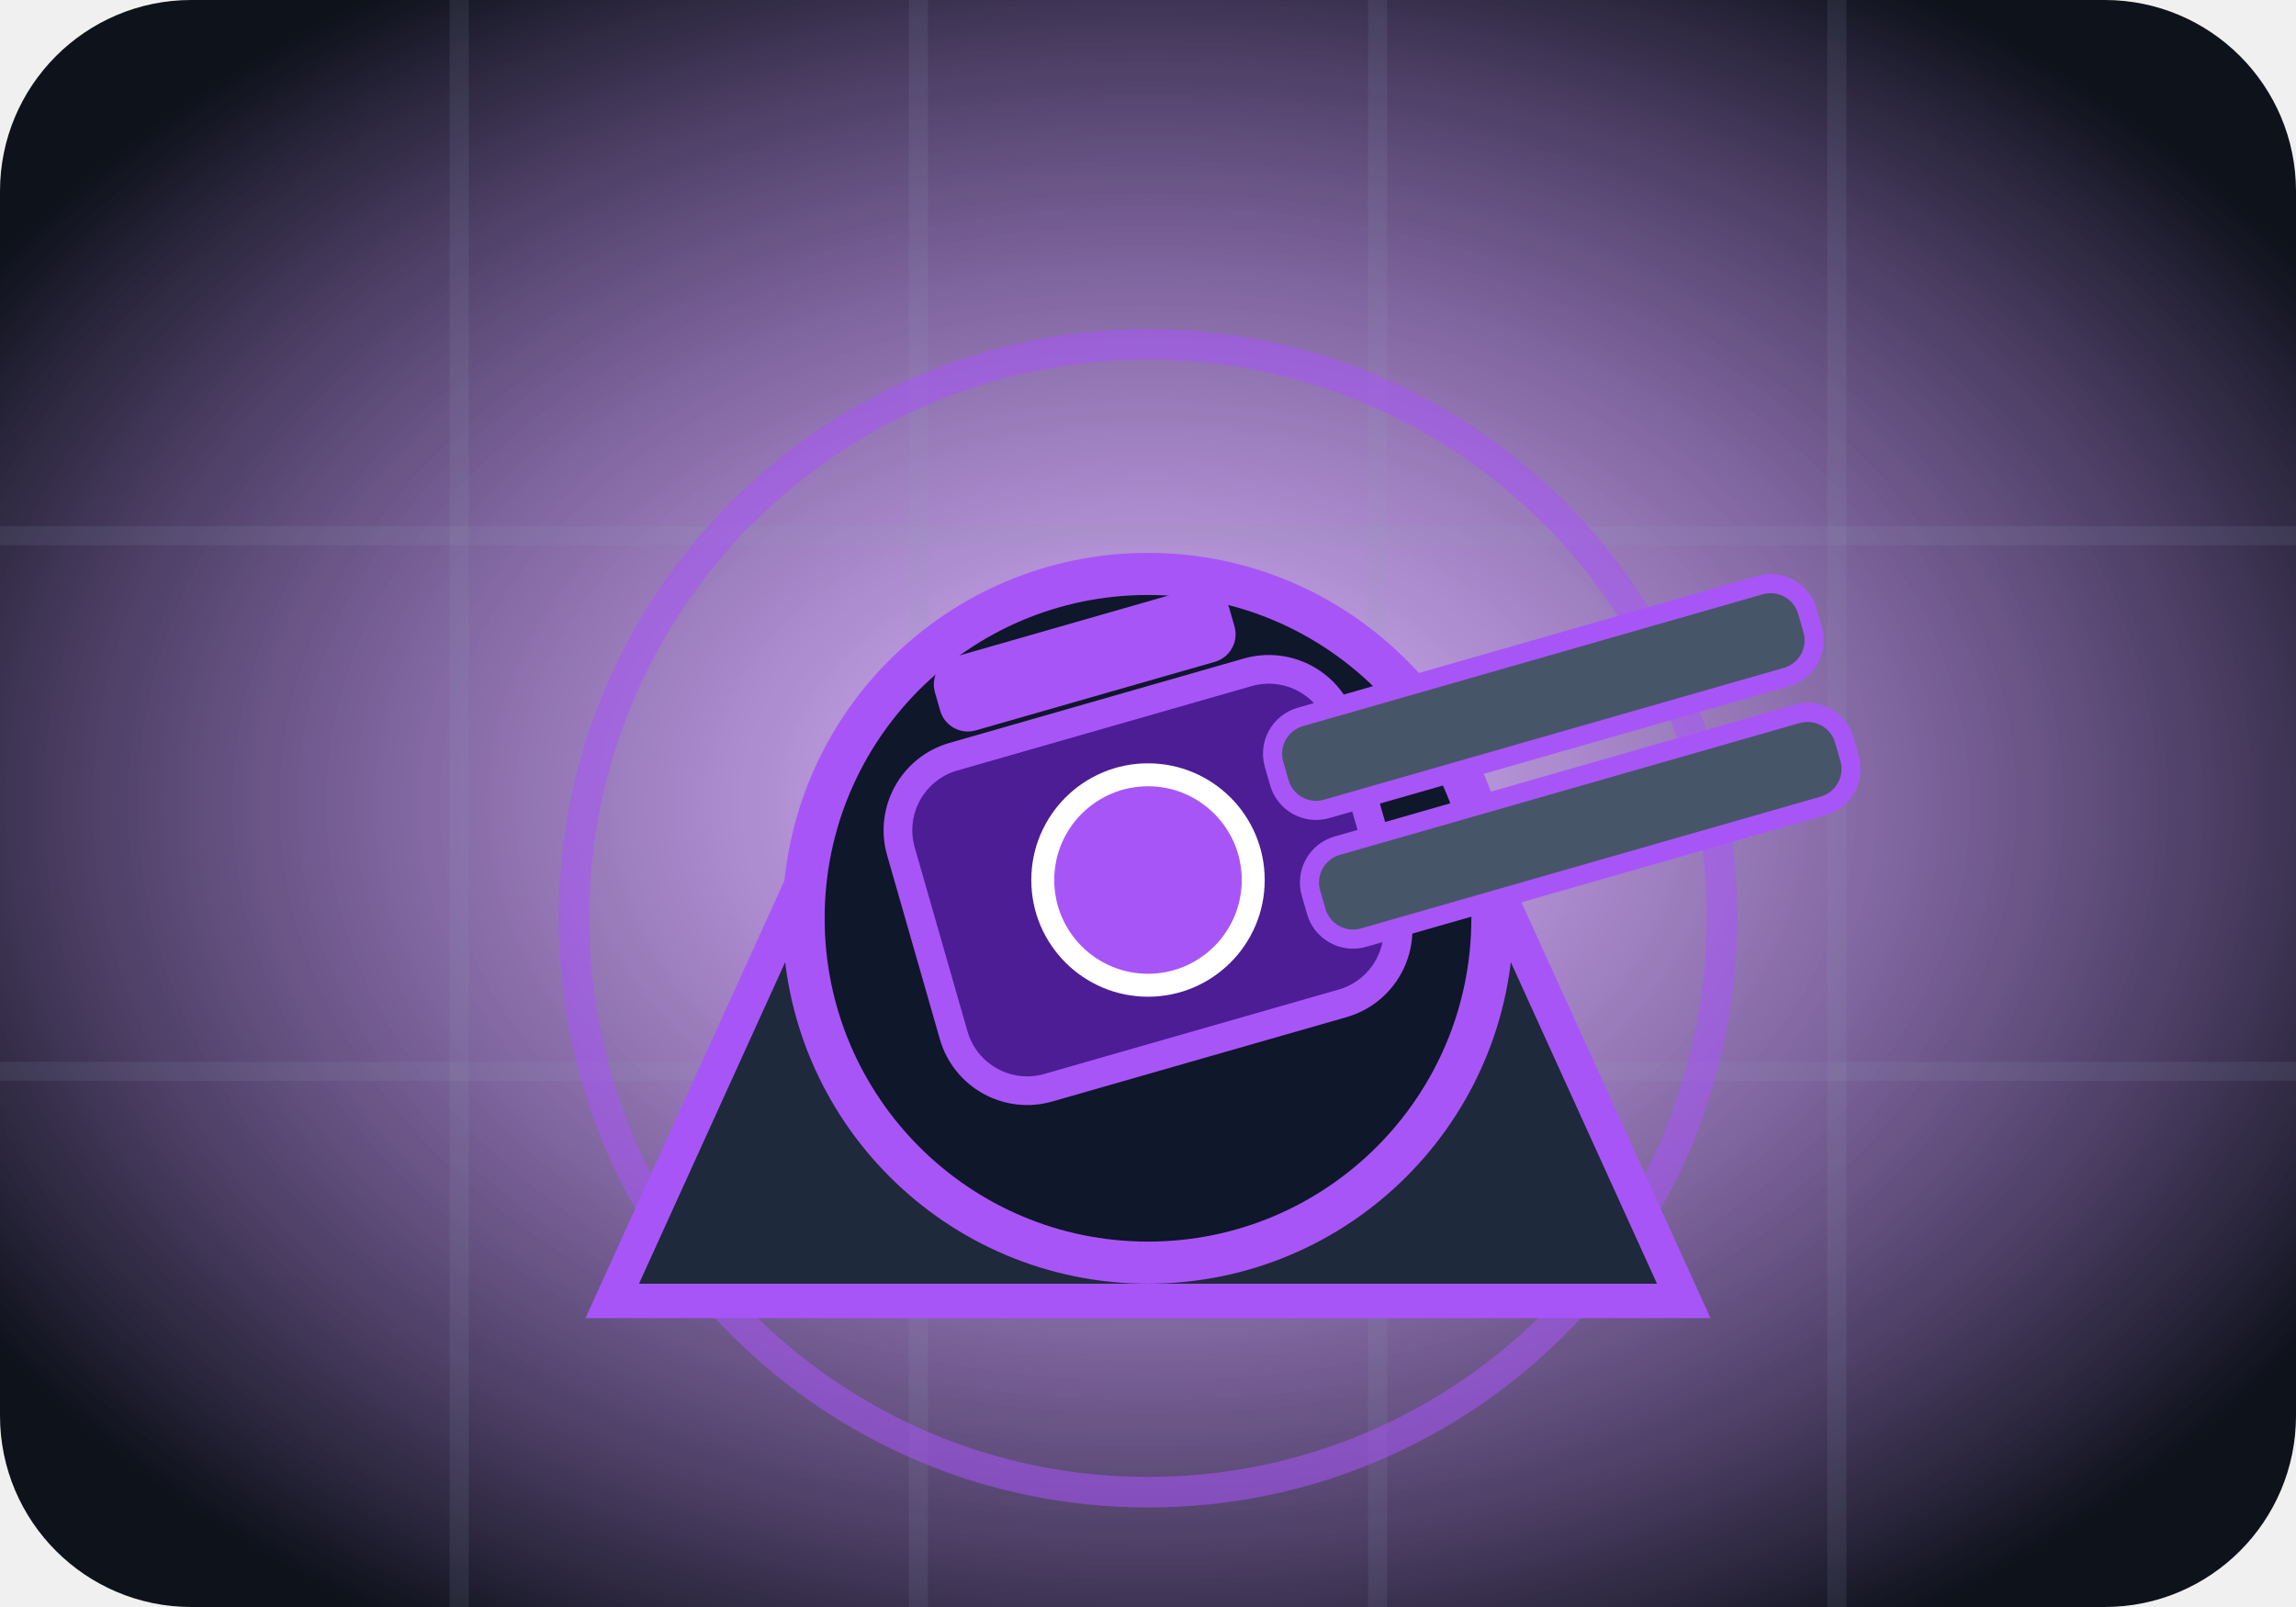
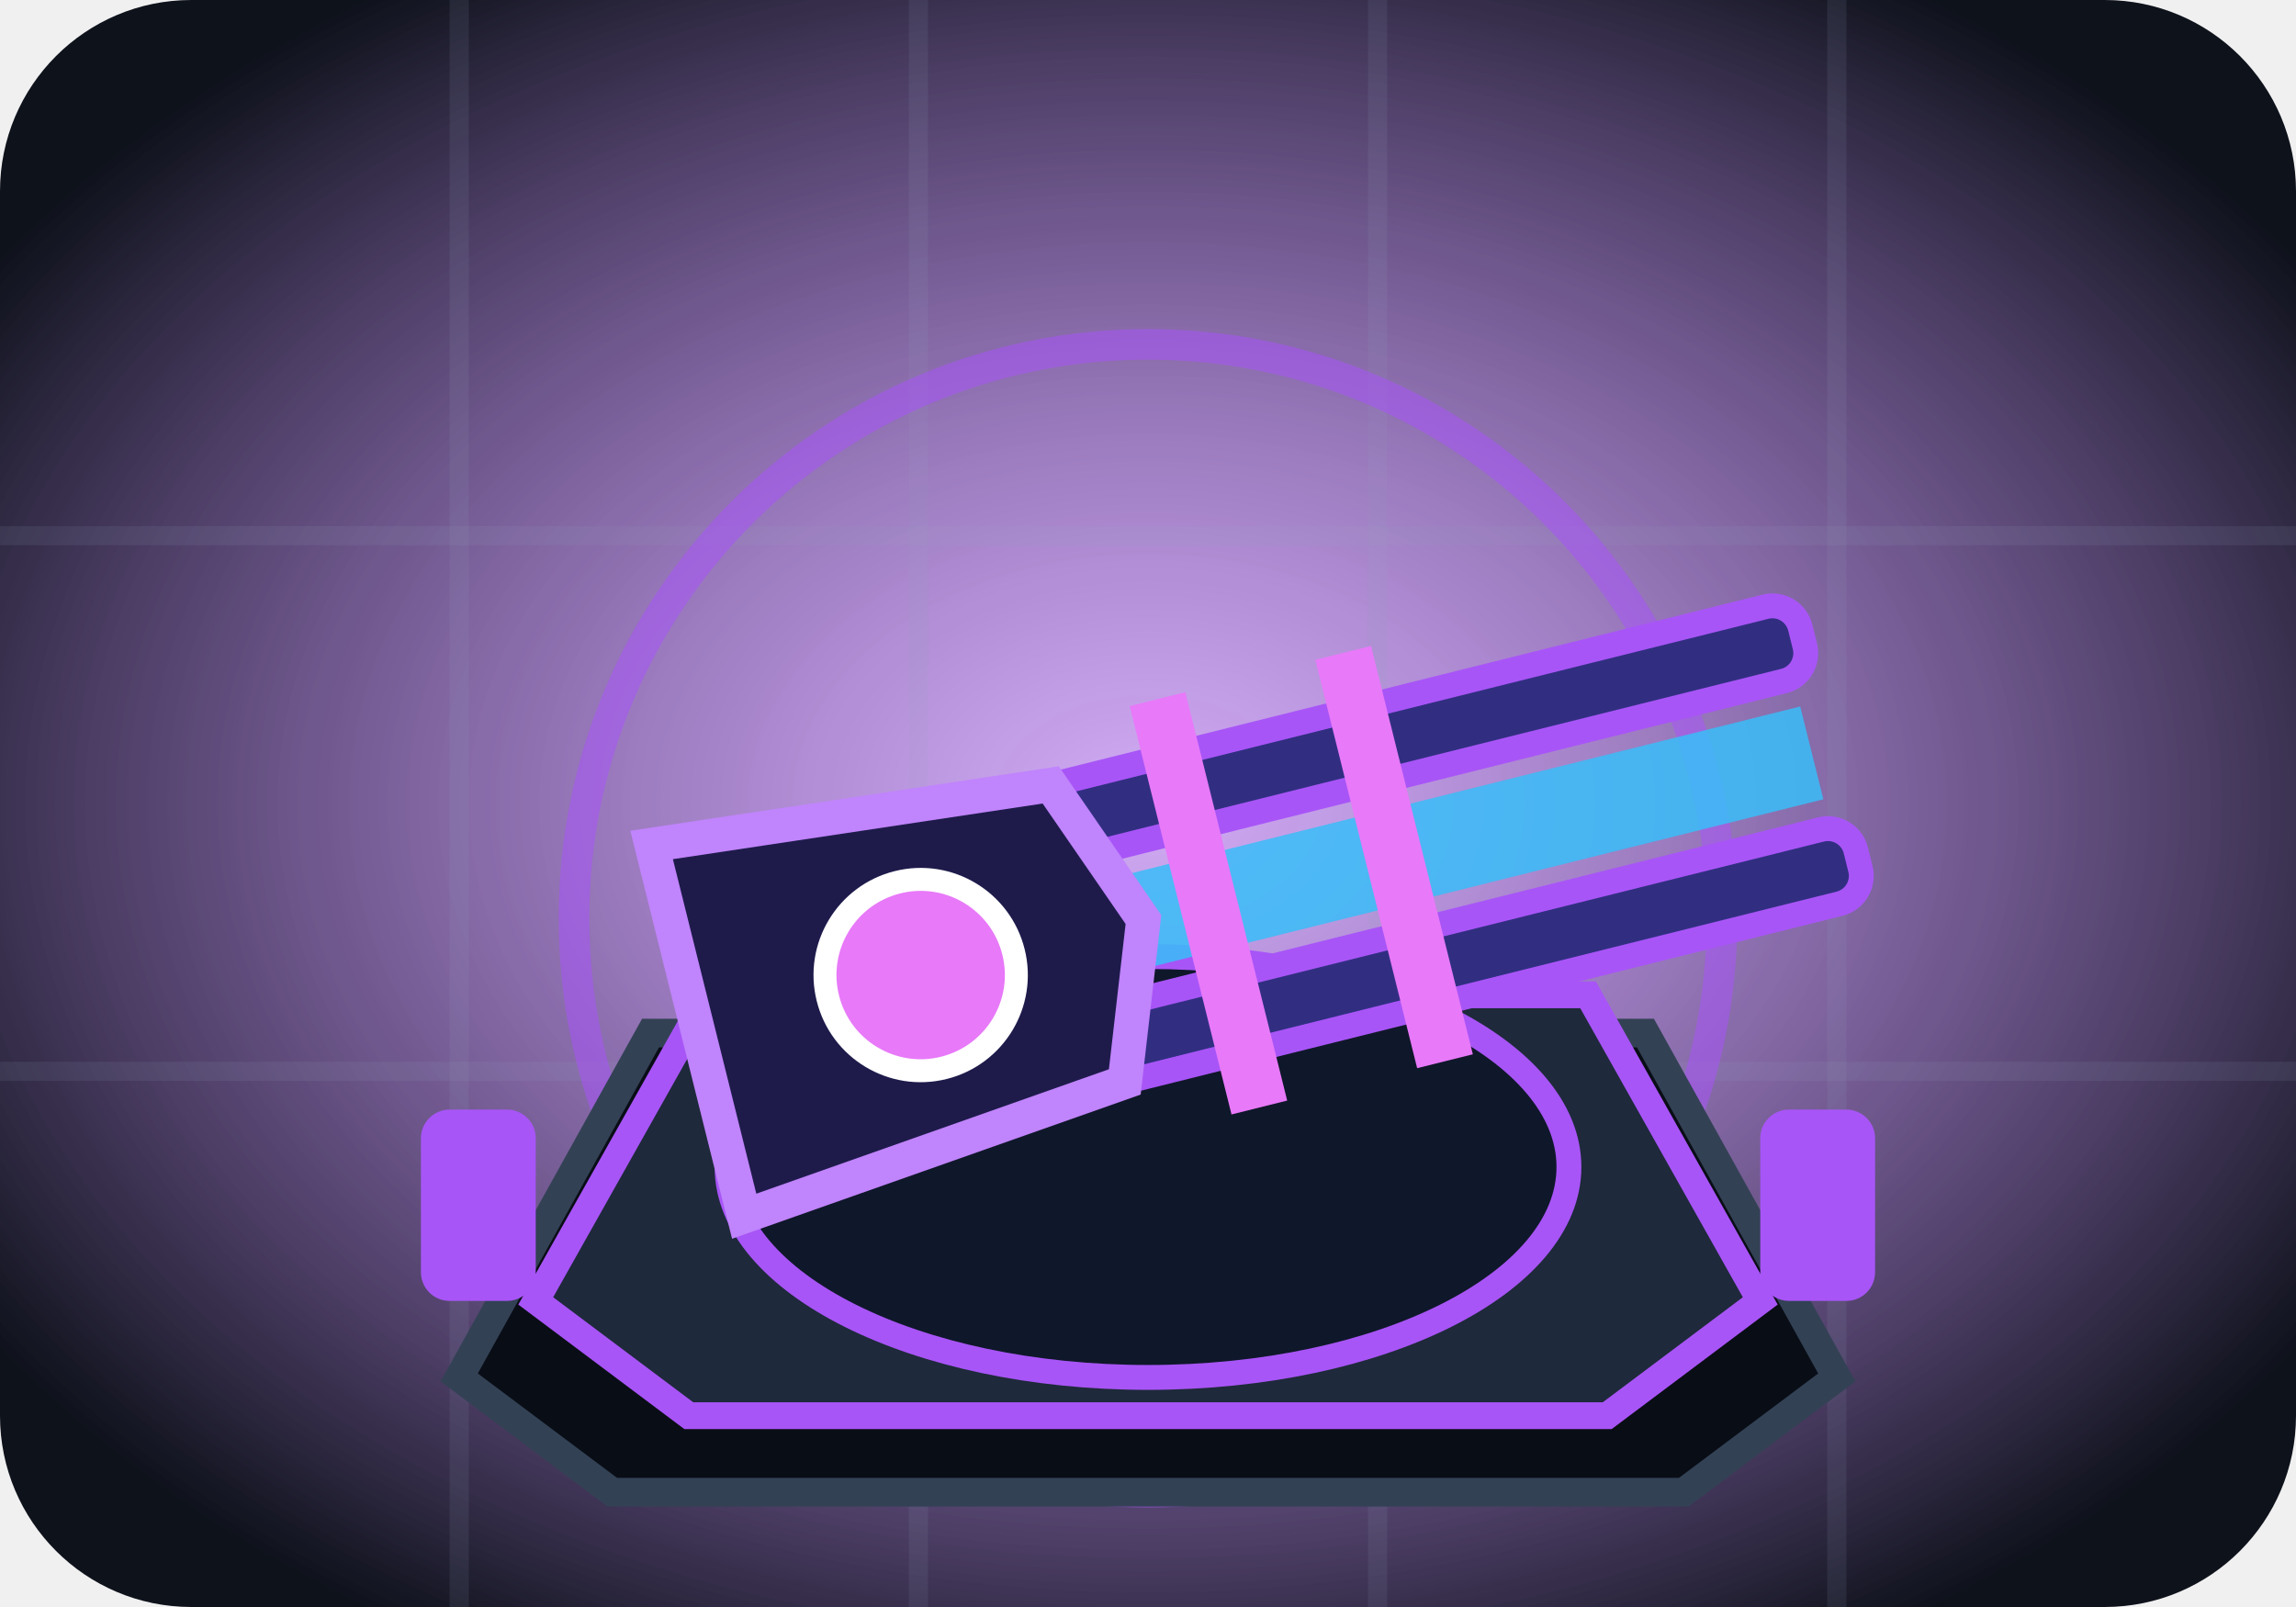
<svg xmlns="http://www.w3.org/2000/svg" viewBox="0 0 120 84" width="120" height="84">
  <defs>
    <radialGradient id="bg_railgun_2" cx="50%" cy="50%" r="60%">
-       <stop offset="0%" stop-color="#a855f7" stop-opacity="0.4" />
+       <stop offset="0%" stop-color="#a855f7" stop-opacity="0.44" />
      <stop offset="100%" stop-color="#090d16" stop-opacity="0.98" />
    </radialGradient>
  </defs>
  <rect width="120" height="84" rx="10" fill="url(#bg_railgun_2)" />
  <g stroke="rgba(148,163,184,0.12)" stroke-width="1">
    <line x1="24" y1="0" x2="24" y2="84" />
    <line x1="48" y1="0" x2="48" y2="84" />
    <line x1="72" y1="0" x2="72" y2="84" />
    <line x1="96" y1="0" x2="96" y2="84" />
    <line x1="0" y1="28" x2="120" y2="28" />
    <line x1="0" y1="56" x2="120" y2="56" />
  </g>
  <circle cx="60" cy="48" r="30" fill="none" stroke="#a855f7" stroke-width="1.6" stroke-opacity="0.55" stroke-dasharray="none" />
-   <polygon points="32,68 42,46 78,46 88,68" fill="#1e293b" stroke="#a855f7" stroke-width="1.8" />
-   <circle cx="60" cy="48" r="18" fill="#0f172a" stroke="#a855f7" stroke-width="2.2" />
-   <g transform="translate(60,46) rotate(-16)">
-     <rect x="-12" y="-9" width="24" height="18" rx="4" fill="#4c1d95" stroke="#a855f7" stroke-width="1.5" />
-     <rect x="8" y="-6" width="29" height="5" rx="2" fill="#475569" stroke="#a855f7" stroke-width="1" />
-     <rect x="8" y="1" width="29" height="5" rx="2" fill="#475569" stroke="#a855f7" stroke-width="1" />
-     <rect x="-8" y="-14" width="16" height="4" rx="1.5" fill="#a855f7" />
+   <polygon points="24,72 34,54 86,54 96,72 88,78 32,78" fill="#090d16" stroke="#334155" stroke-width="1.5" />
+   <polygon points="28,68 37,52 83,52 92,68 84,74 36,74" fill="#1e293b" stroke="#a855f7" stroke-width="1.4" />
+   <ellipse cx="60" cy="61" rx="22" ry="11" fill="#0f172a" stroke="#a855f7" stroke-width="1.3" />
+   <rect x="22" y="58" width="6" height="10" rx="1.5" fill="#a855f7" />
+   <rect x="92" y="58" width="6" height="10" rx="1.5" fill="#a855f7" />
+   <g transform="translate(52,50) rotate(-14)">
+     <rect x="4" y="-2.5" width="40" height="5" fill="#38bdf8" opacity="0.85" />
+     <rect x="2" y="-8" width="43" height="4" rx="1.5" fill="#312e81" stroke="#a855f7" stroke-width="1.3" />
+     <rect x="2" y="4" width="43" height="4" rx="1.5" fill="#312e81" stroke="#a855f7" stroke-width="1.3" />
+     <rect x="10" y="-11" width="3" height="22" fill="#e879f9" />
+     <rect x="20" y="-11" width="3" height="22" fill="#e879f9" />
+     <polygon points="-16,-10 5,-8 8,0 5,8 -16,10" fill="#1e1b4b" stroke="#c084fc" stroke-width="1.8" />
+     <circle cx="-4" cy="0" r="5" fill="#e879f9" stroke="#ffffff" stroke-width="1.2" />
  </g>
-   <circle cx="60" cy="46" r="5.5" fill="#a855f7" stroke="#ffffff" stroke-width="1.2" />
</svg>
